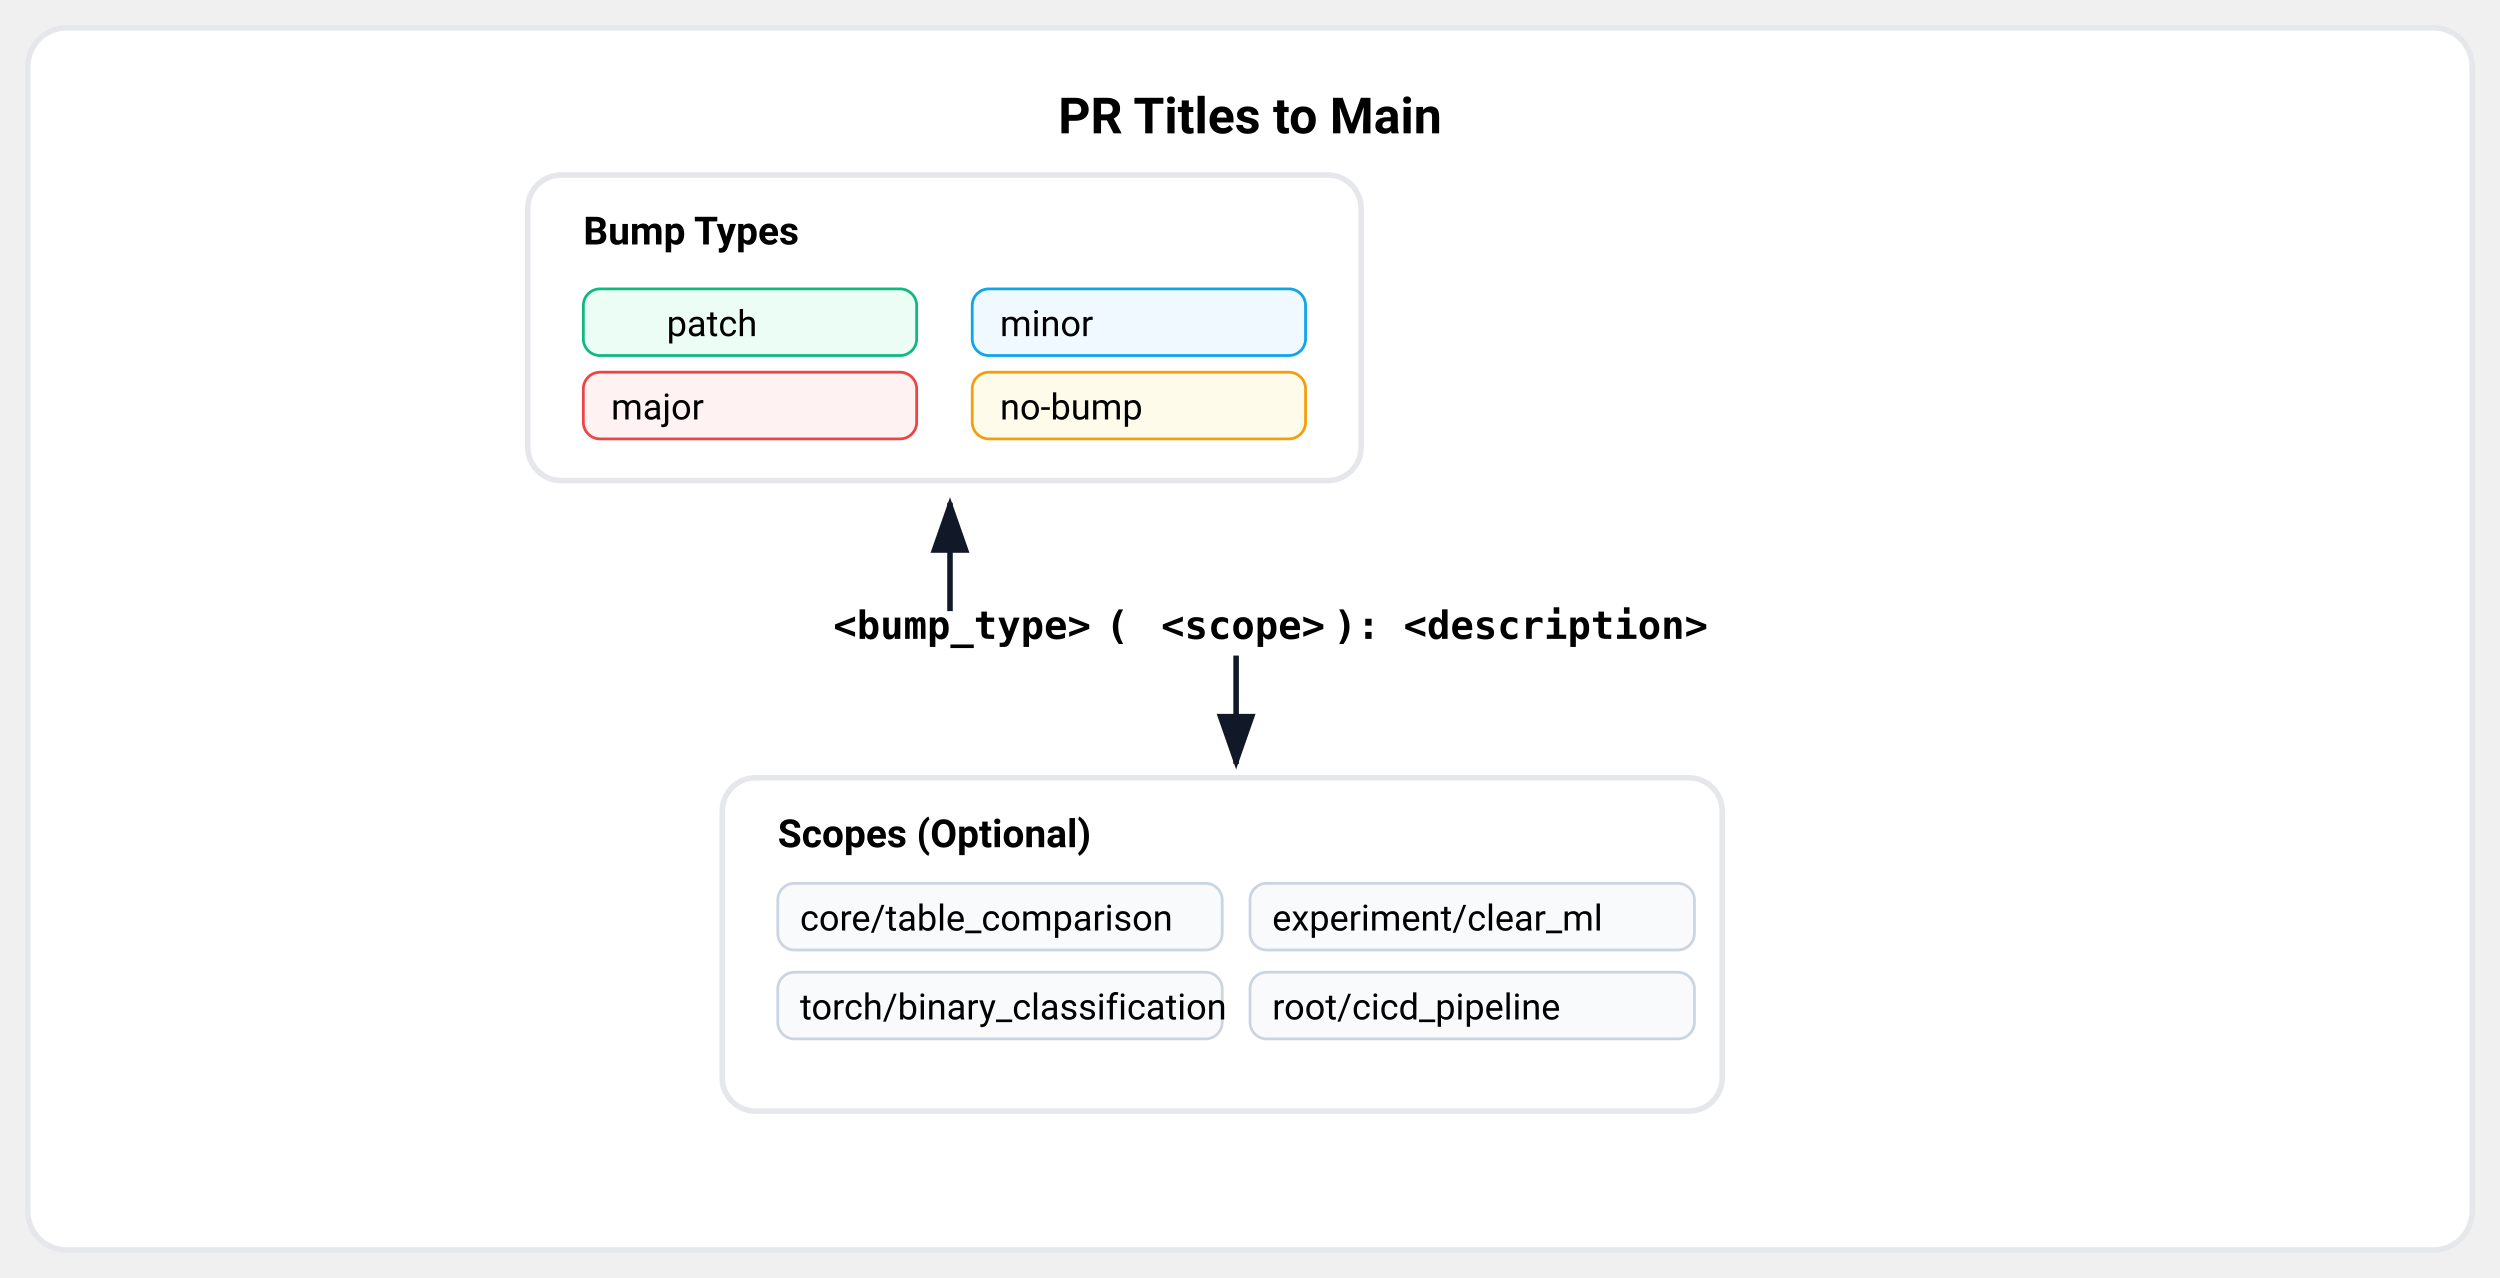
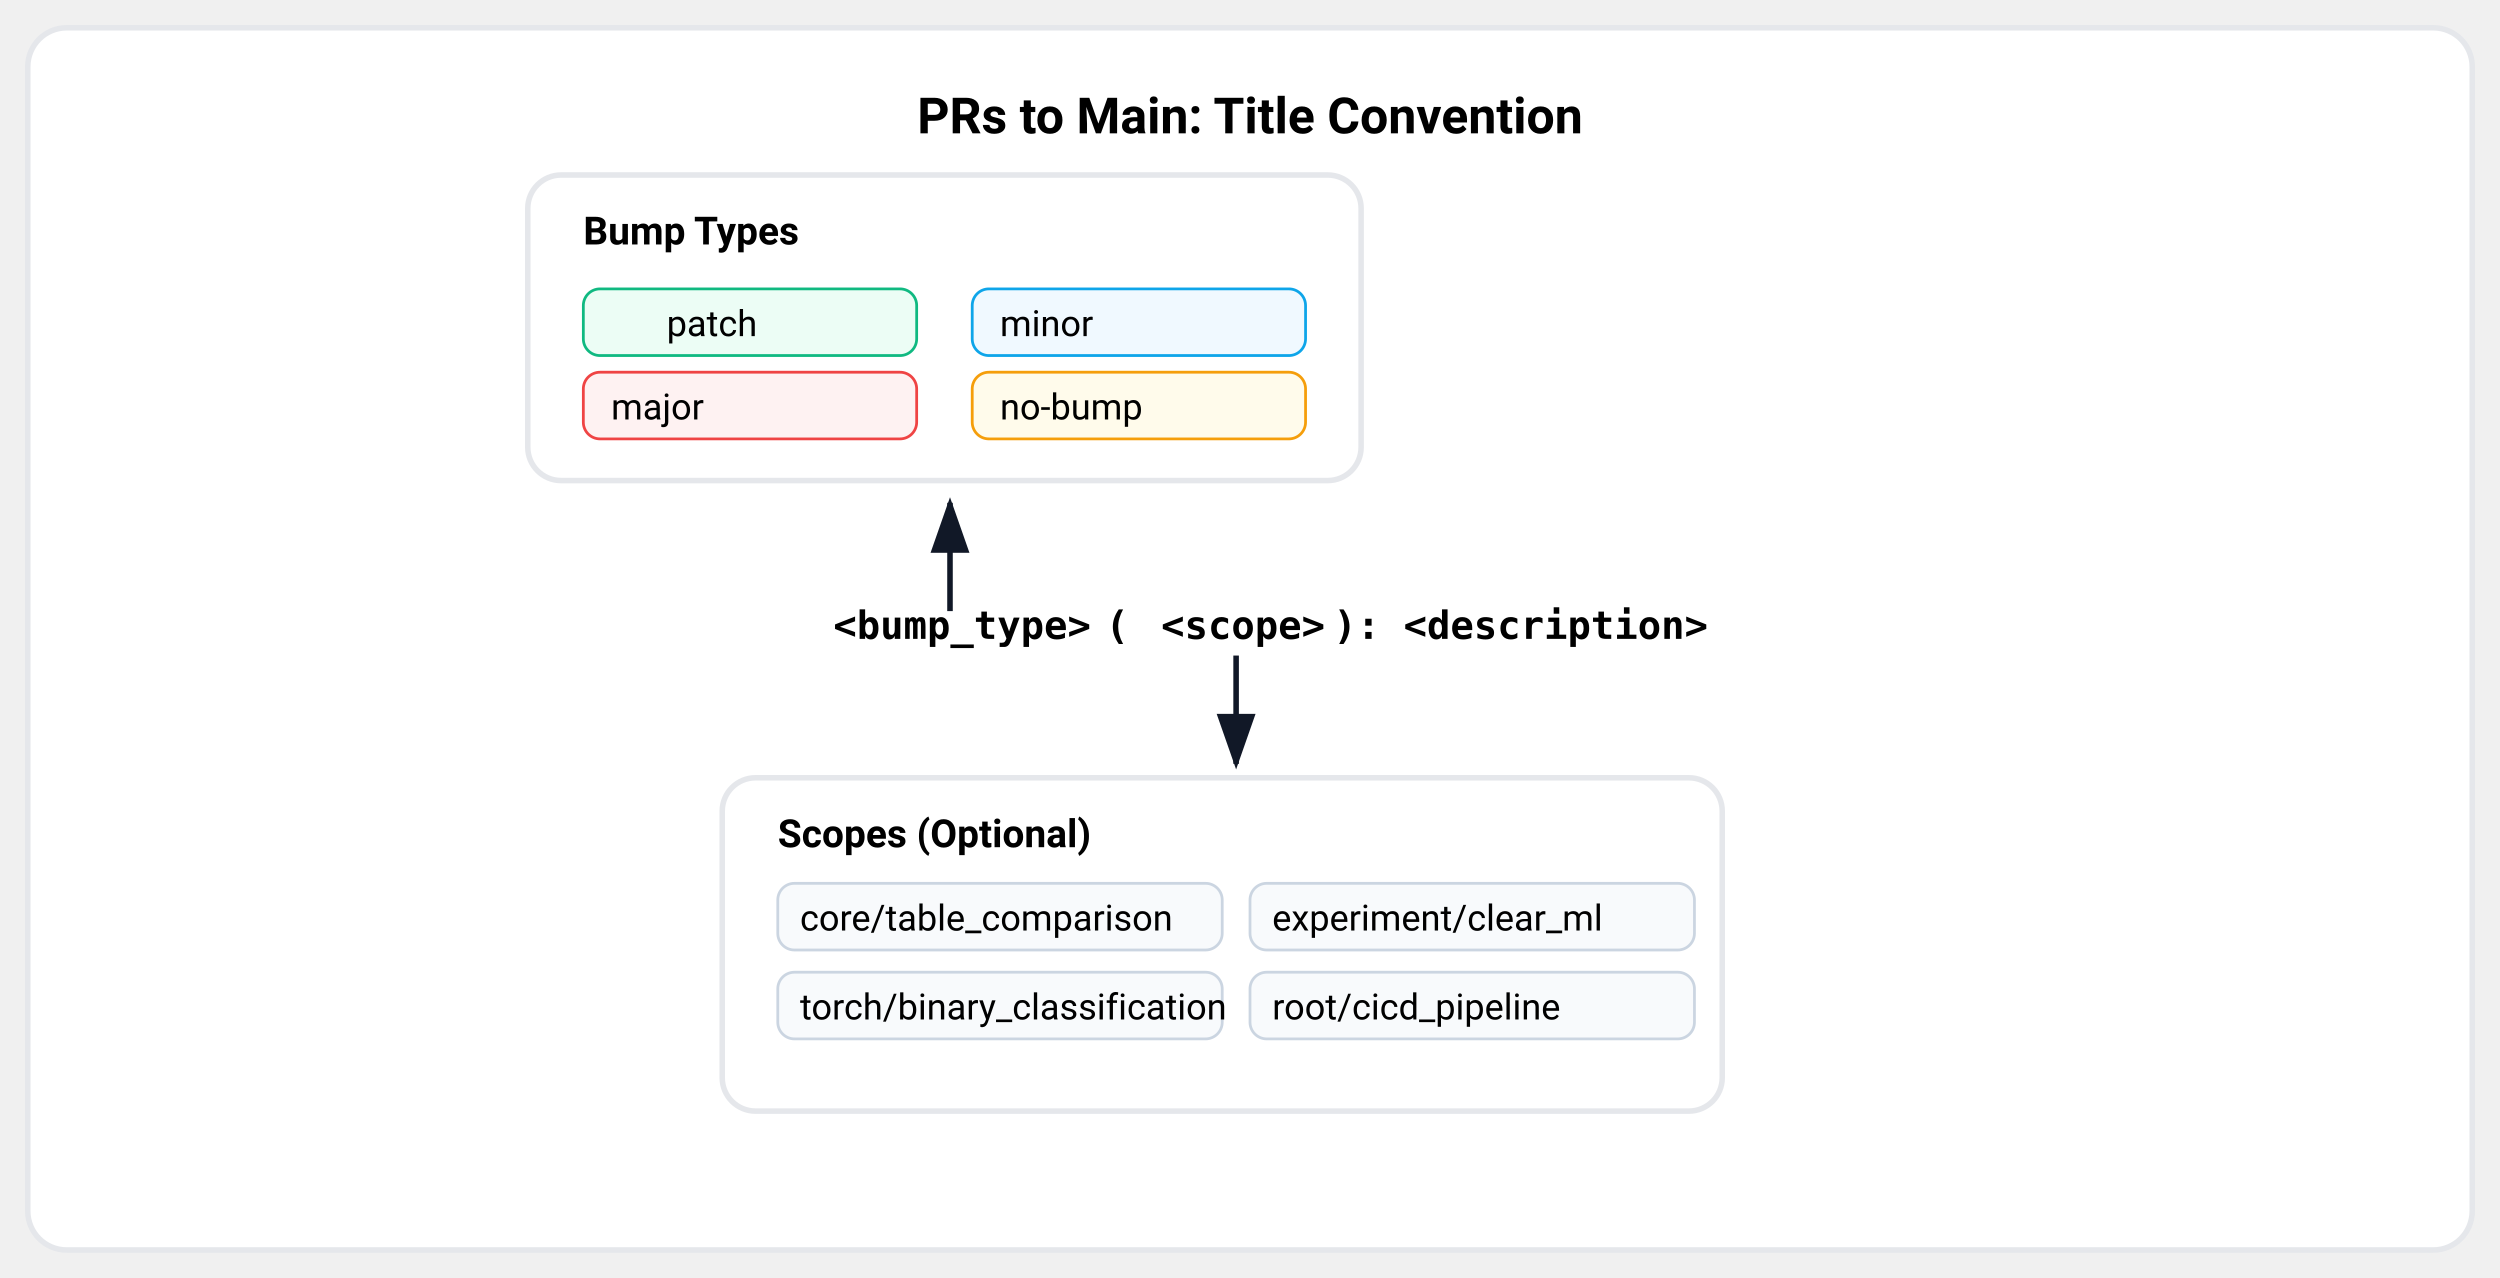
<svg xmlns="http://www.w3.org/2000/svg" width="900" height="460" viewBox="0 0 900 460">
  <style>
    .title { font: 700 18px system-ui, -apple-system, Segoe UI, Roboto, sans-serif; }
    .label { font: 600 14px system-ui, -apple-system, Segoe UI, Roboto, sans-serif; }
    .small { font: 13px system-ui, -apple-system, Segoe UI, Roboto, sans-serif; }
    .mono  { font: 600 14px ui-monospace, SFMono-Regular, Menlo, Consolas, monospace; }

    .bg     { fill: #ffffff; stroke: #e5e7eb; stroke-width: 2; rx: 14; }
    .subbox { fill: #ffffff; stroke: #e5e7eb; stroke-width: 2; rx: 12; }

    .patch  { fill: #ecfdf5; stroke: #10b981; }
    .minor  { fill: #f0f9ff; stroke: #0ea5e9; }
    .major  { fill: #fef2f2; stroke: #ef4444; }
    .nobump { fill: #fffbeb; stroke: #f59e0b; }

    .scope-chip { fill: #f8fafc; stroke: #cbd5e1; }

    .arrow { fill: none; stroke: #111827; stroke-width: 2; marker-end: url(#arrowhead); }
  </style>
  <defs>
    <marker id="arrowhead" markerWidth="10" markerHeight="7" refX="9" refY="3.5" orient="auto">
      <polygon points="0 0, 10 3.5, 0 7" fill="#111827" />
    </marker>
  </defs>
  <rect x="10" y="10" width="880" height="440" class="bg" />
-   <text x="450" y="48" class="title" text-anchor="middle">PR Titles to Main</text>
+   <text x="450" y="48" class="title" text-anchor="middle">PRs to Main: Title Convention</text>
  <g id="pattern">
    <text id="bumpToken" x="300" y="230" class="mono">&lt;bump_type&gt;</text>
    <text x="398" y="230" class="mono">(</text>
    <text id="scopeToken" x="418" y="230" class="mono">&lt;scope&gt;</text>
    <text x="480" y="230" class="mono">): &lt;description&gt;</text>
  </g>
  <rect x="190" y="63" width="300" height="110" class="subbox" />
  <text x="210" y="88" class="label">Bump Types</text>
  <rect x="210" y="104" width="120" height="24" rx="6" class="patch" />
  <text x="240" y="121" class="small">patch</text>
  <rect x="350" y="104" width="120" height="24" rx="6" class="minor" />
  <text x="360" y="121" class="small">minor</text>
  <rect x="210" y="134" width="120" height="24" rx="6" class="major" />
  <text x="220" y="151" class="small">major</text>
  <rect x="350" y="134" width="120" height="24" rx="6" class="nobump" />
  <text x="360" y="151" class="small">no-bump</text>
  <rect x="260" y="280" width="360" height="120" class="subbox" />
  <text x="280" y="305" class="label">Scopes (Optional)</text>
  <rect x="280" y="318" width="160" height="24" rx="6" class="scope-chip" />
  <text x="288" y="335" class="small">core/table_comparison</text>
  <rect x="450" y="318" width="160" height="24" rx="6" class="scope-chip" />
  <text x="458" y="335" class="small">experiment/clear_ml</text>
  <rect x="280" y="350" width="160" height="24" rx="6" class="scope-chip" />
  <text x="288" y="367" class="small">torch/binary_classification</text>
  <rect x="450" y="350" width="160" height="24" rx="6" class="scope-chip" />
  <text x="458" y="367" class="small">root/cicd_pipeline</text>
  <path class="arrow" d="M342 220 L342 181" />
  <path class="arrow" d="M445 236 L445 275" />
</svg>
